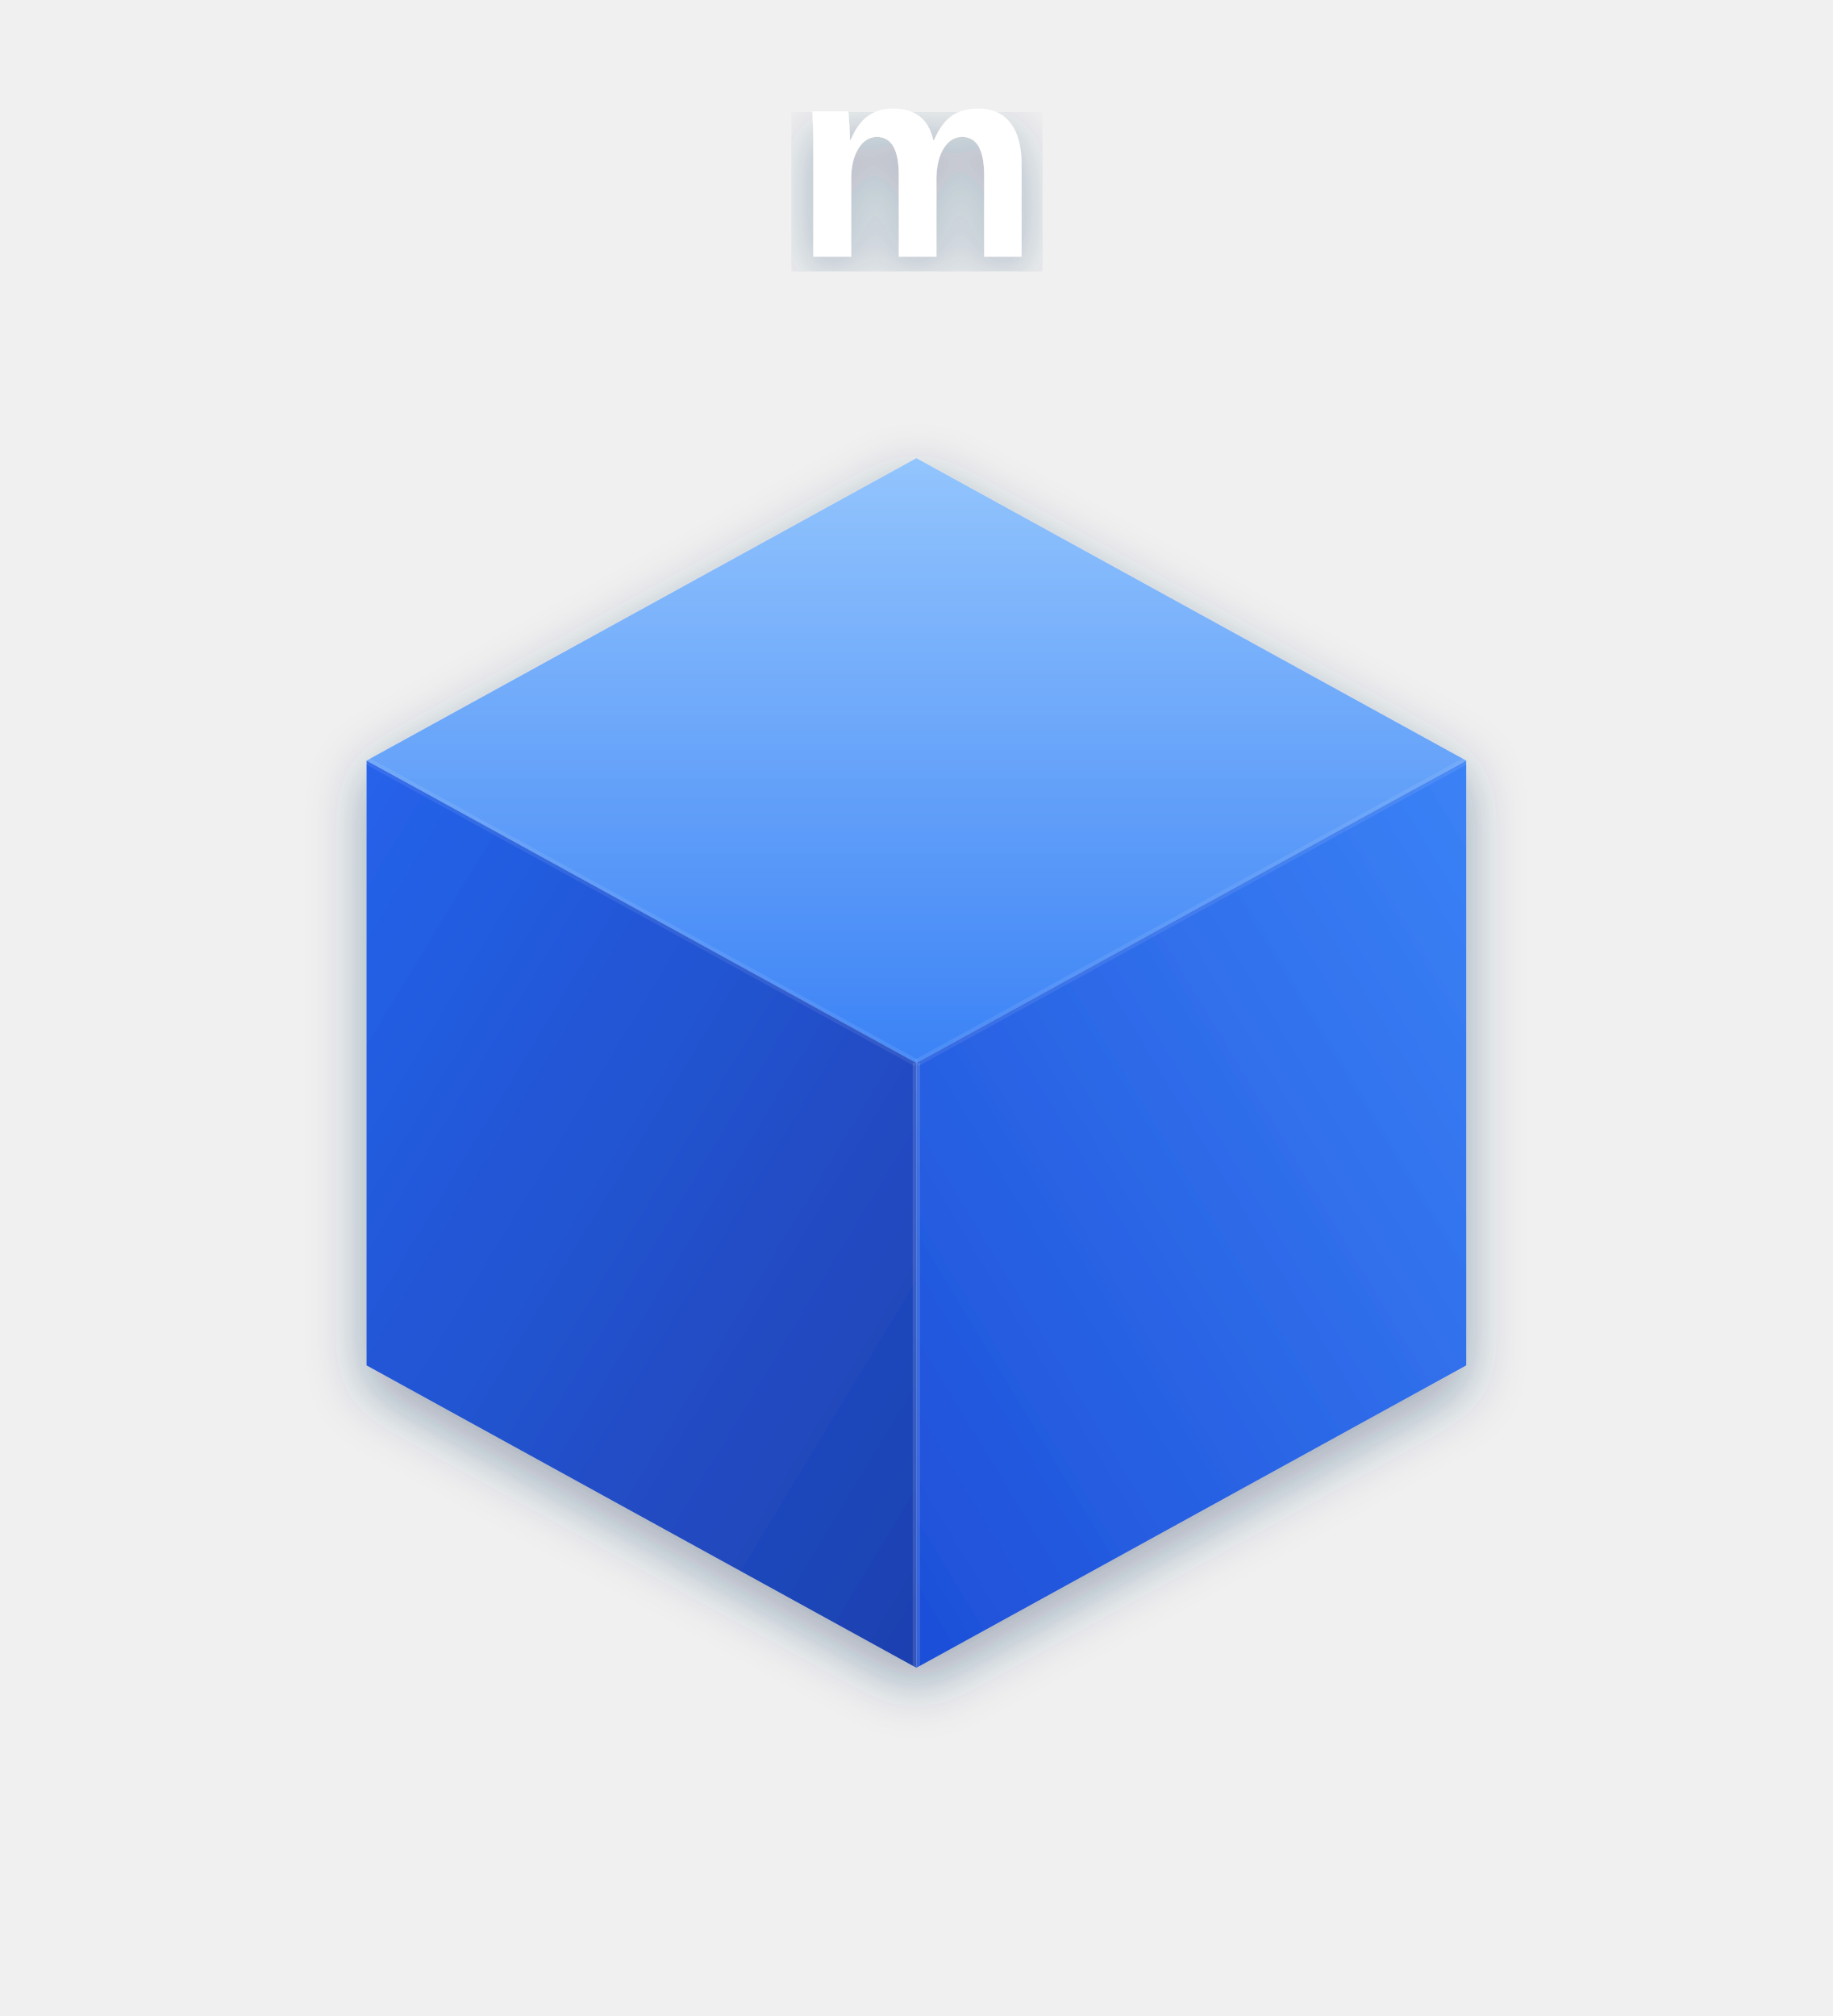
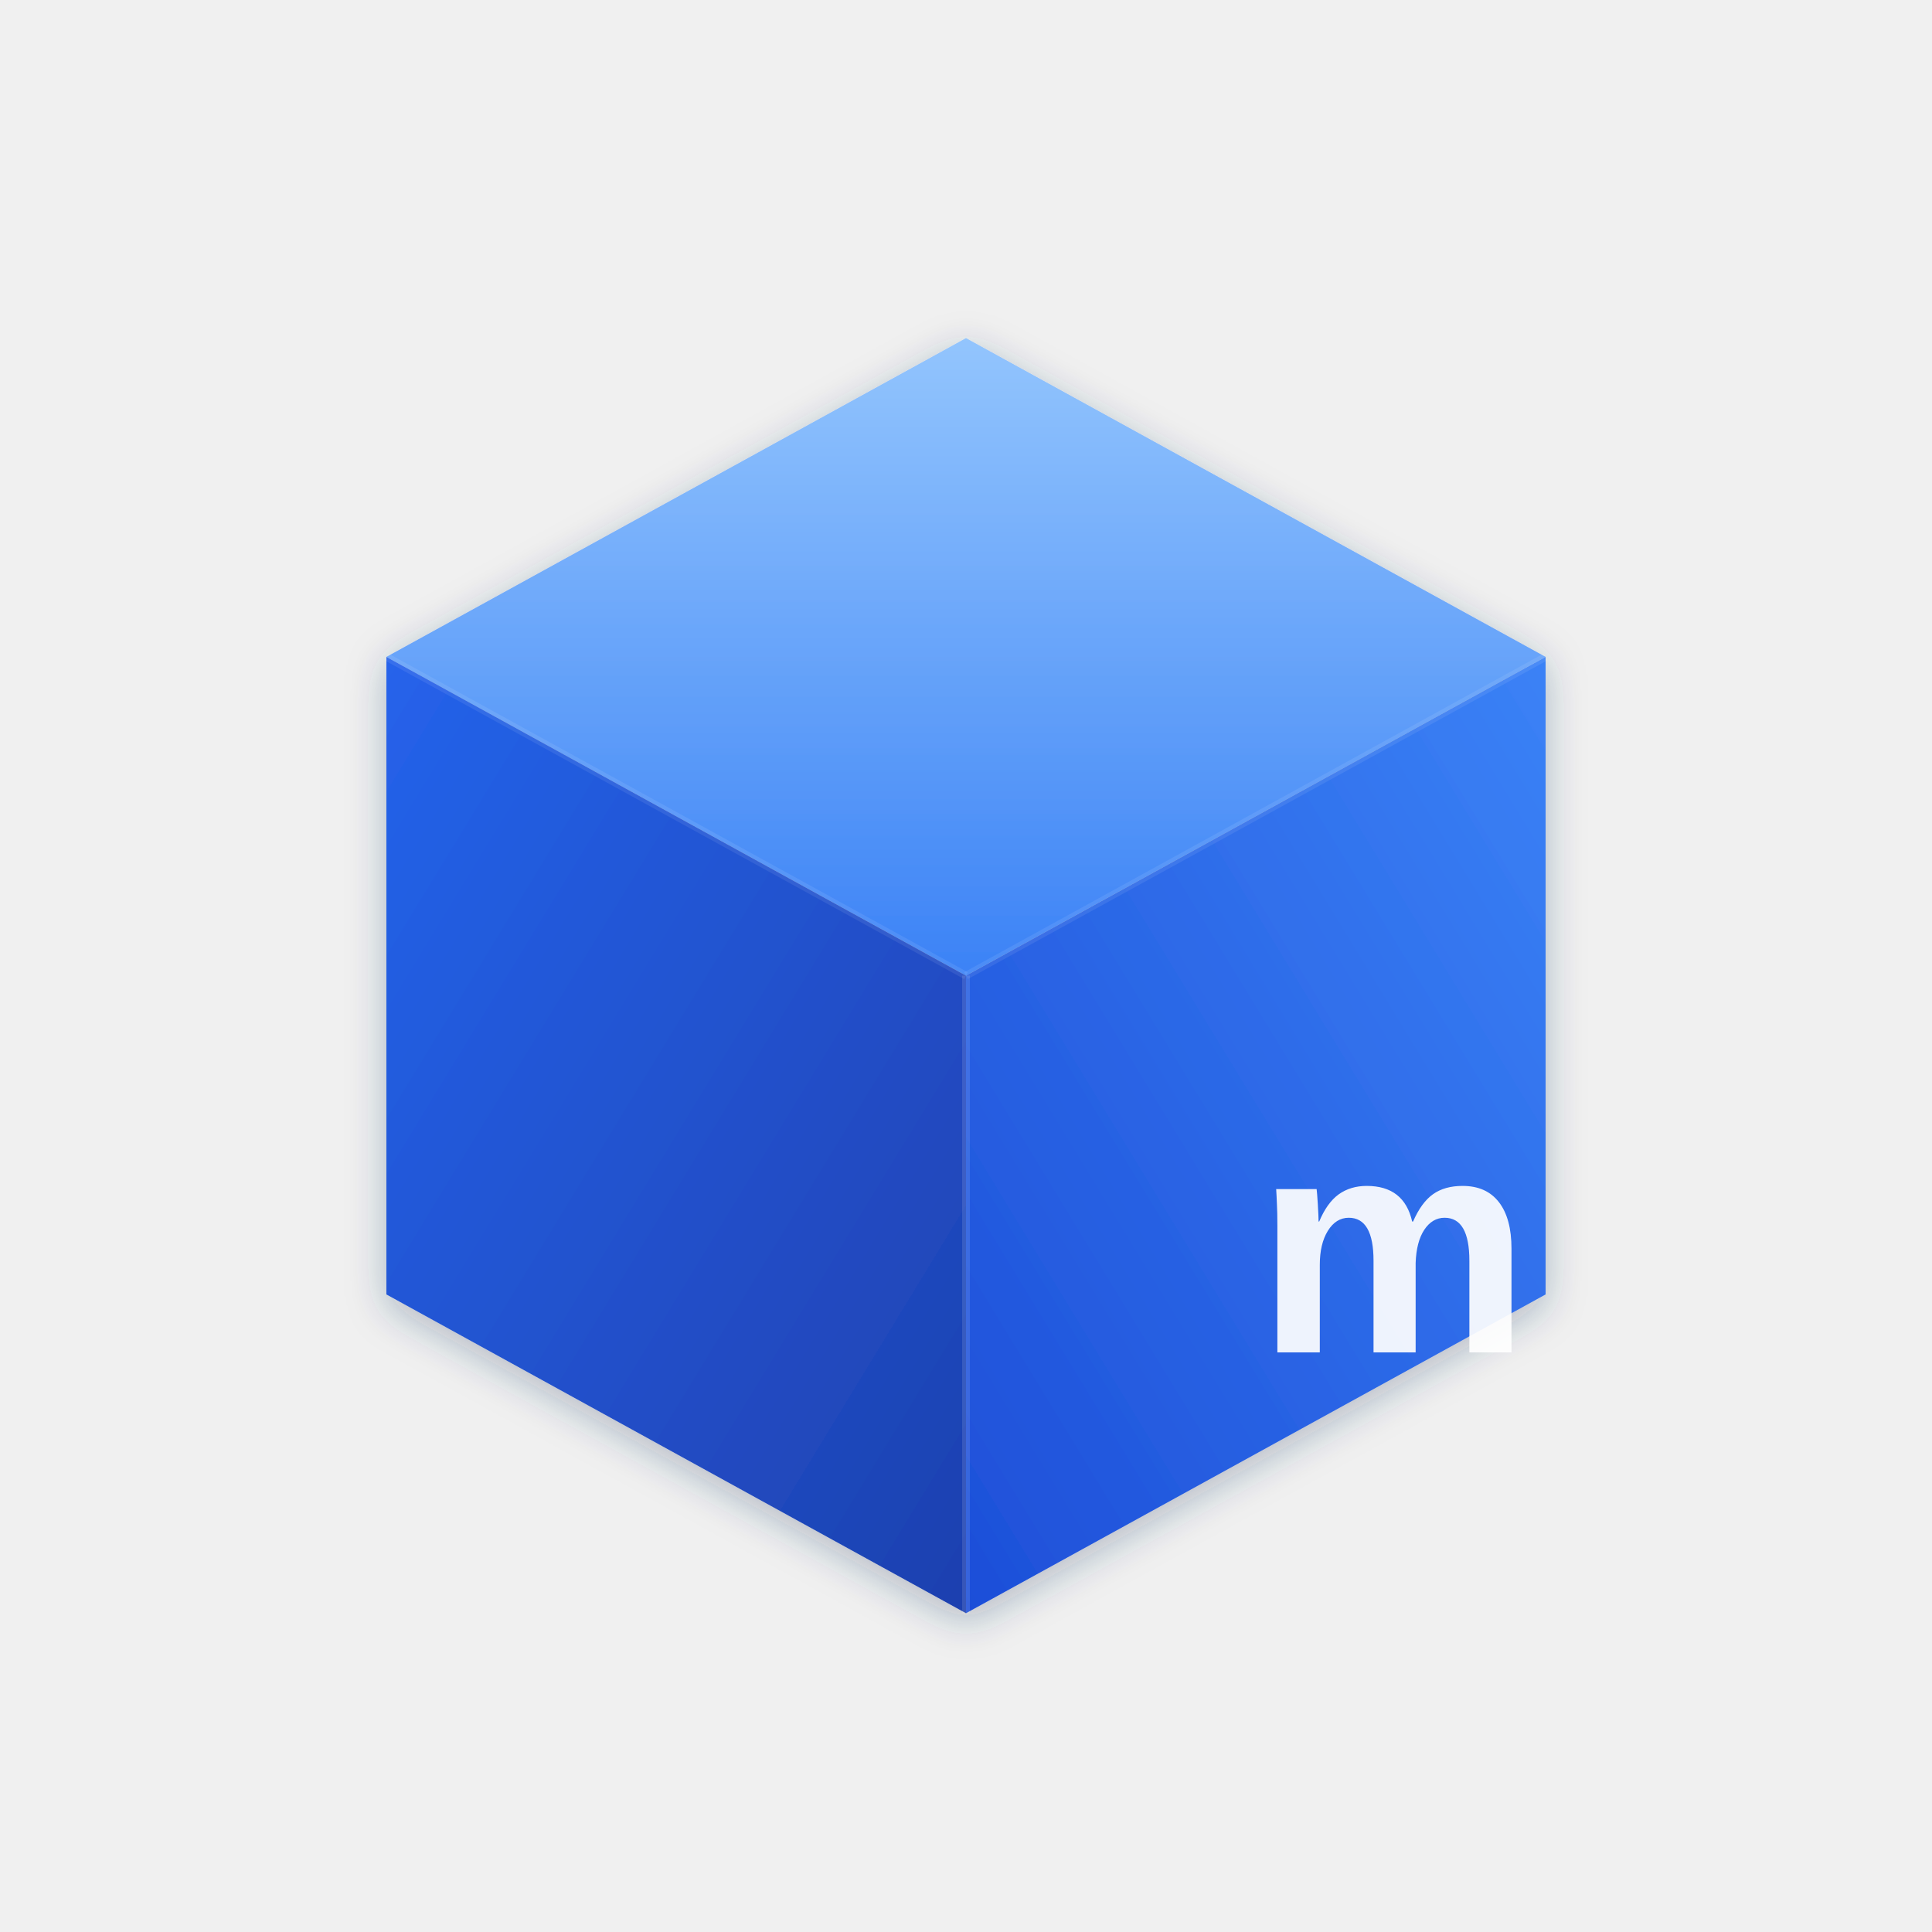
- <svg xmlns="http://www.w3.org/2000/svg" viewBox="0 0 200 220" width="200" height="220">
+ <svg xmlns="http://www.w3.org/2000/svg" viewBox="0 0 200 200" width="200" height="200">
  <defs>
    <linearGradient id="top" x1="0%" y1="0%" x2="0%" y2="100%">
      <stop offset="0%" style="stop-color:#93C5FD" />
      <stop offset="100%" style="stop-color:#3B82F6" />
    </linearGradient>
    <linearGradient id="left" x1="0%" y1="0%" x2="100%" y2="100%">
      <stop offset="0%" style="stop-color:#2563EB" />
      <stop offset="100%" style="stop-color:#1E40AF" />
    </linearGradient>
    <linearGradient id="right" x1="100%" y1="0%" x2="0%" y2="100%">
      <stop offset="0%" style="stop-color:#3B82F6" />
      <stop offset="100%" style="stop-color:#1D4ED8" />
    </linearGradient>
    <filter id="shadow">
-       <feDropShadow dx="0" dy="2" stdDeviation="3" flood-color="#1E3A5F" flood-opacity="0.4" />
+       <feDropShadow dx="0" dy="1" stdDeviation="2" flood-color="#1E3A5F" flood-opacity="0.3" />
    </filter>
  </defs>
  <g filter="url(#shadow)">
-     <polygon points="100,50 160,83 100,116 40,83" fill="url(#top)" />
-     <polygon points="40,83 100,116 100,182 40,149" fill="url(#left)" />
-     <polygon points="160,83 100,116 100,182 160,149" fill="url(#right)" />
+     <polygon points="100,35 160,68 100,101 40,68" fill="url(#top)" />
+     <polygon points="40,68 100,101 100,167 40,134" fill="url(#left)" />
+     <polygon points="160,68 100,101 100,167 160,134" fill="url(#right)" />
  </g>
-   <line x1="100" y1="116" x2="100" y2="182" stroke="white" stroke-opacity="0.12" stroke-width="0.8" />
-   <line x1="100" y1="116" x2="40" y2="83" stroke="white" stroke-opacity="0.08" stroke-width="0.8" />
-   <line x1="100" y1="116" x2="160" y2="83" stroke="white" stroke-opacity="0.08" stroke-width="0.8" />
-   <text x="100" y="28" text-anchor="middle" font-family="'SF Pro Display','Helvetica Neue',Arial,sans-serif" font-size="30" font-weight="800" fill="white" filter="url(#shadow)">m</text>
+   <line x1="100" y1="101" x2="100" y2="167" stroke="white" stroke-opacity="0.12" stroke-width="0.8" />
+   <line x1="100" y1="101" x2="40" y2="68" stroke="white" stroke-opacity="0.08" stroke-width="0.8" />
+   <line x1="100" y1="101" x2="160" y2="68" stroke="white" stroke-opacity="0.08" stroke-width="0.8" />
+   <text x="130" y="140" font-family="'SF Pro Display','Helvetica Neue',Arial,sans-serif" font-size="32" font-weight="800" fill="white" fill-opacity="0.92">m</text>
</svg>
